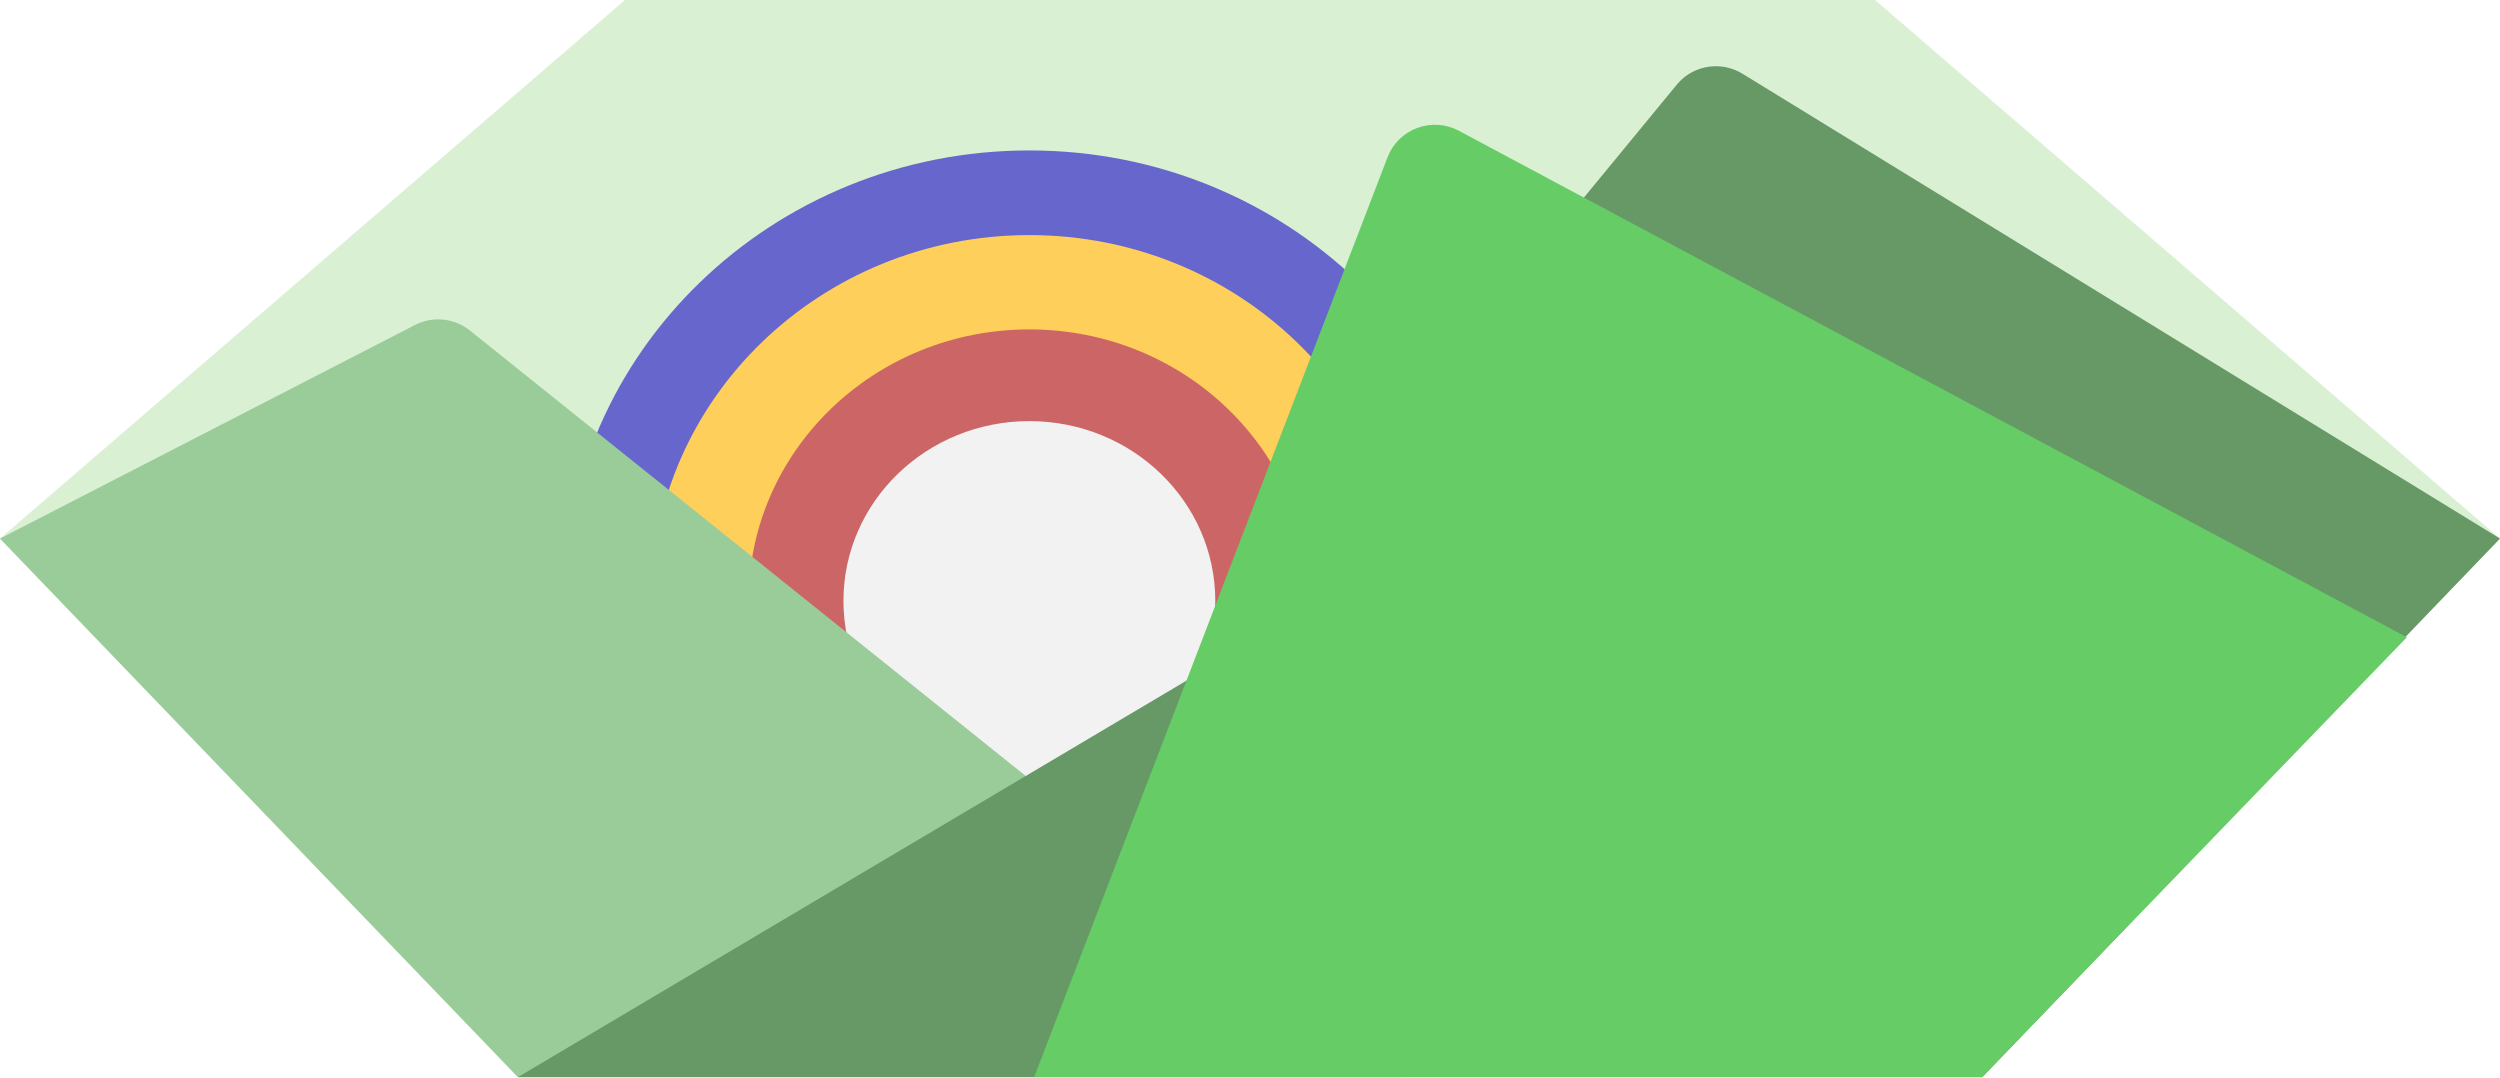
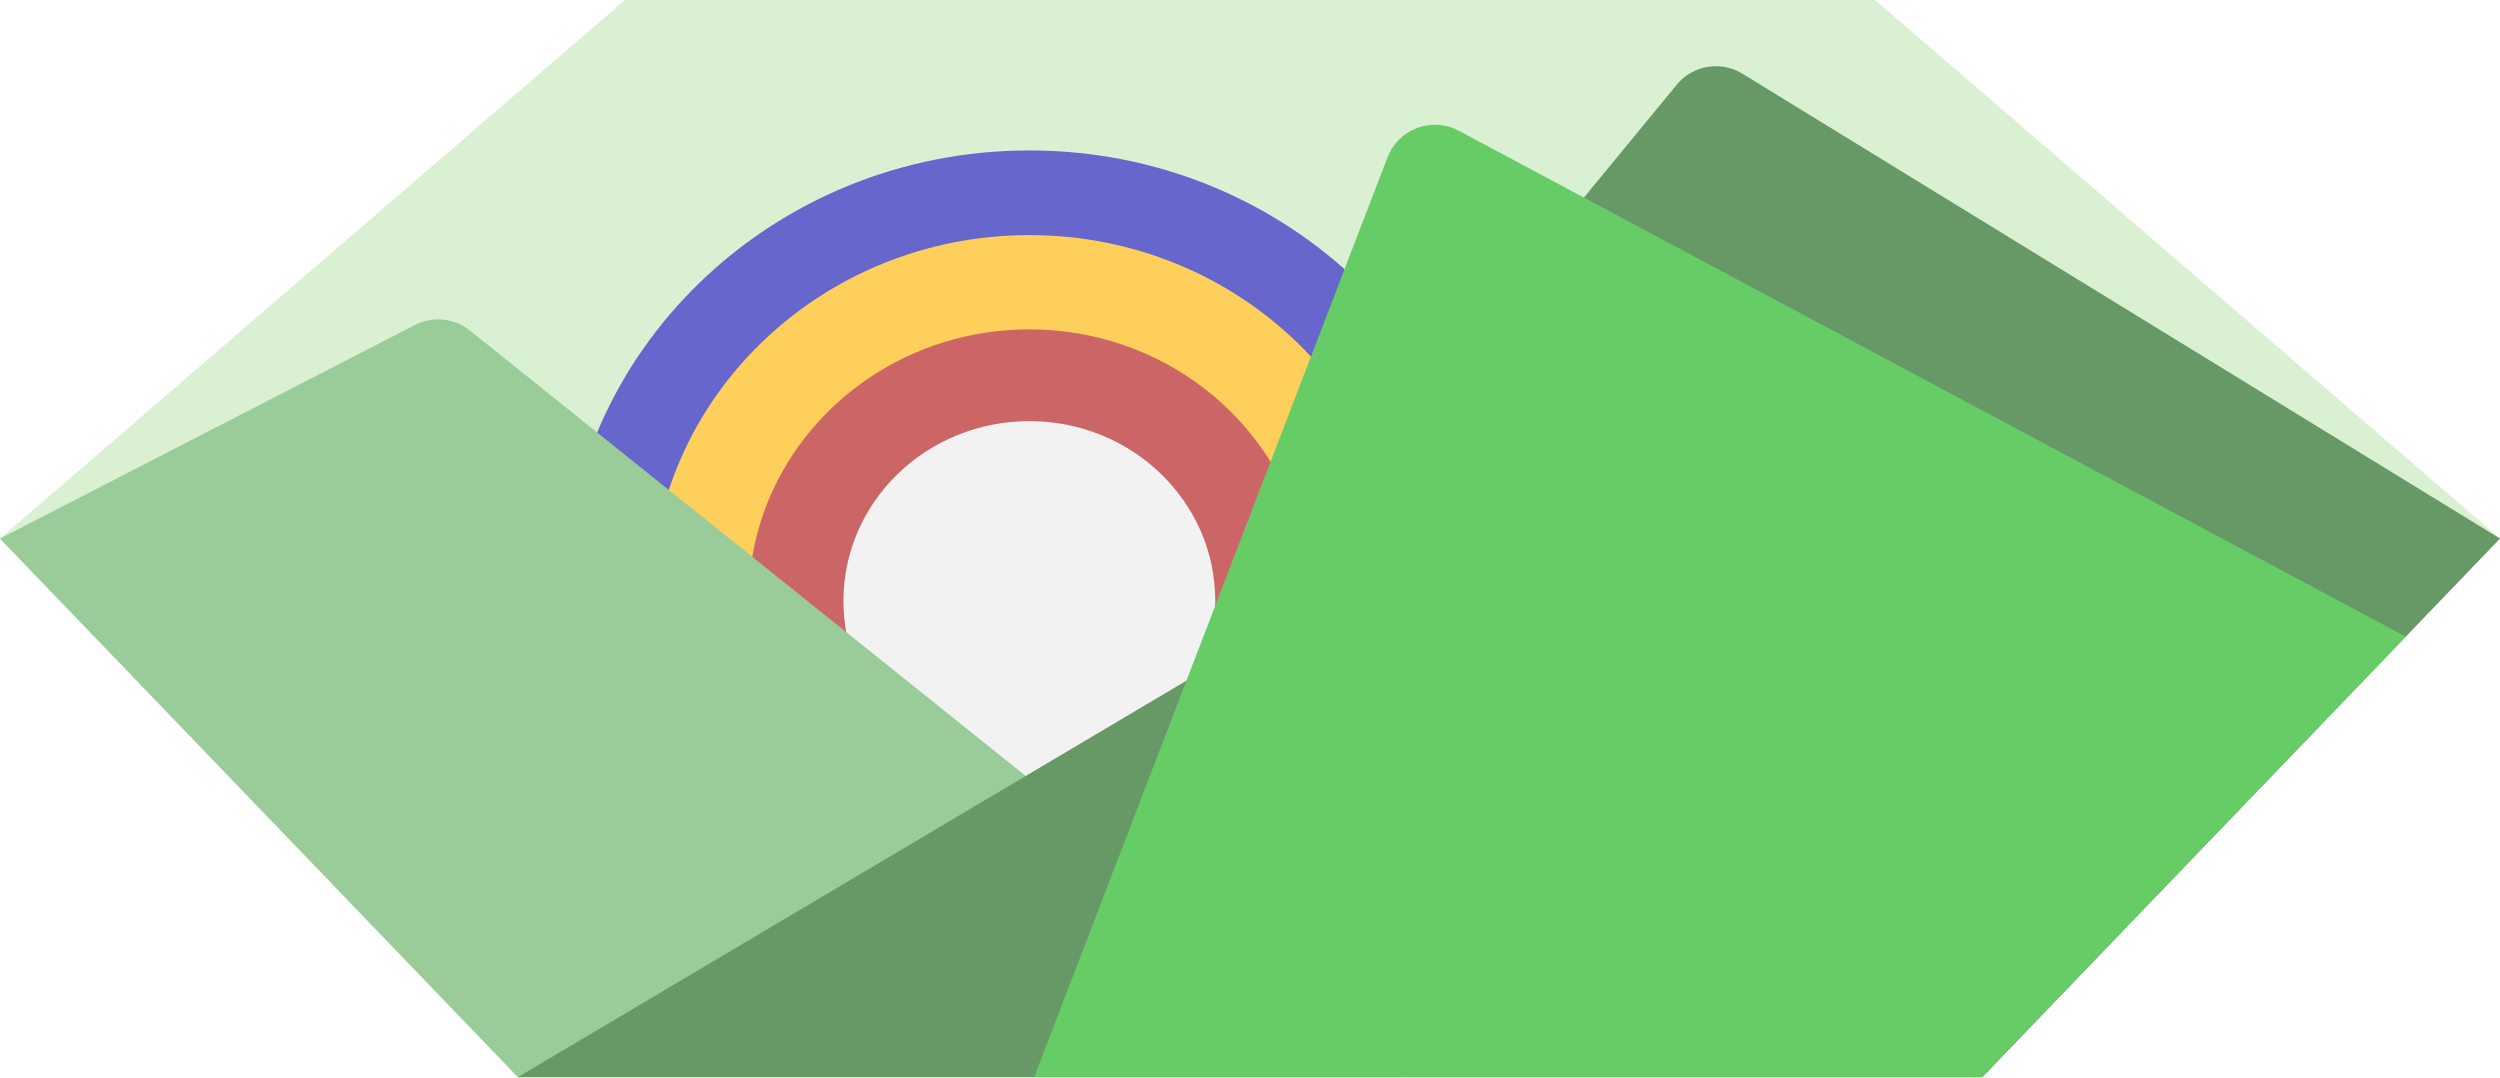
<svg xmlns="http://www.w3.org/2000/svg" viewBox="0 0 492.56 212.21">
  <polygon points="369.42 0 492.56 106.11 390.52 212.22 102.04 212.22 0 106.11 123.14 0 369.42 0" fill="#d9f0d3" />
  <ellipse cx="202.81" cy="118.39" rx="91.79" ry="88.75" fill="#66c" />
  <ellipse cx="202.81" cy="118.39" rx="74.53" ry="72.07" fill="#ffcf5c" />
  <ellipse cx="202.81" cy="118.39" rx="55.32" ry="53.49" fill="#c66" />
  <ellipse cx="202.81" cy="118.39" rx="36.63" ry="35.42" fill="#f2f2f2" />
  <path d="M279.85,256.11H105.76L3.72,150l81.74-42.07A10,10,0,0,1,96.29,109Z" transform="translate(-3.72 -43.89)" fill="#9c9" />
  <path d="M347,58.4,496.28,150l-102,106.11H105.76L237.47,178,334.31,60.3A10,10,0,0,1,347,58.4Z" transform="translate(-3.72 -43.89)" fill="#696" />
-   <path d="M477.93,169.45,291.1,69.63a10,10,0,0,0-14,5.24L207.47,256.11H394.24Z" transform="translate(-3.72 -43.89)" fill="#6c6" />
+   <path d="M477.7,169.32,291.1,69.63a10,10,0,0,0-14,5.24L207.47,256.11H394.24Z" transform="translate(-3.72 -43.89)" fill="#6c6" />
</svg>
